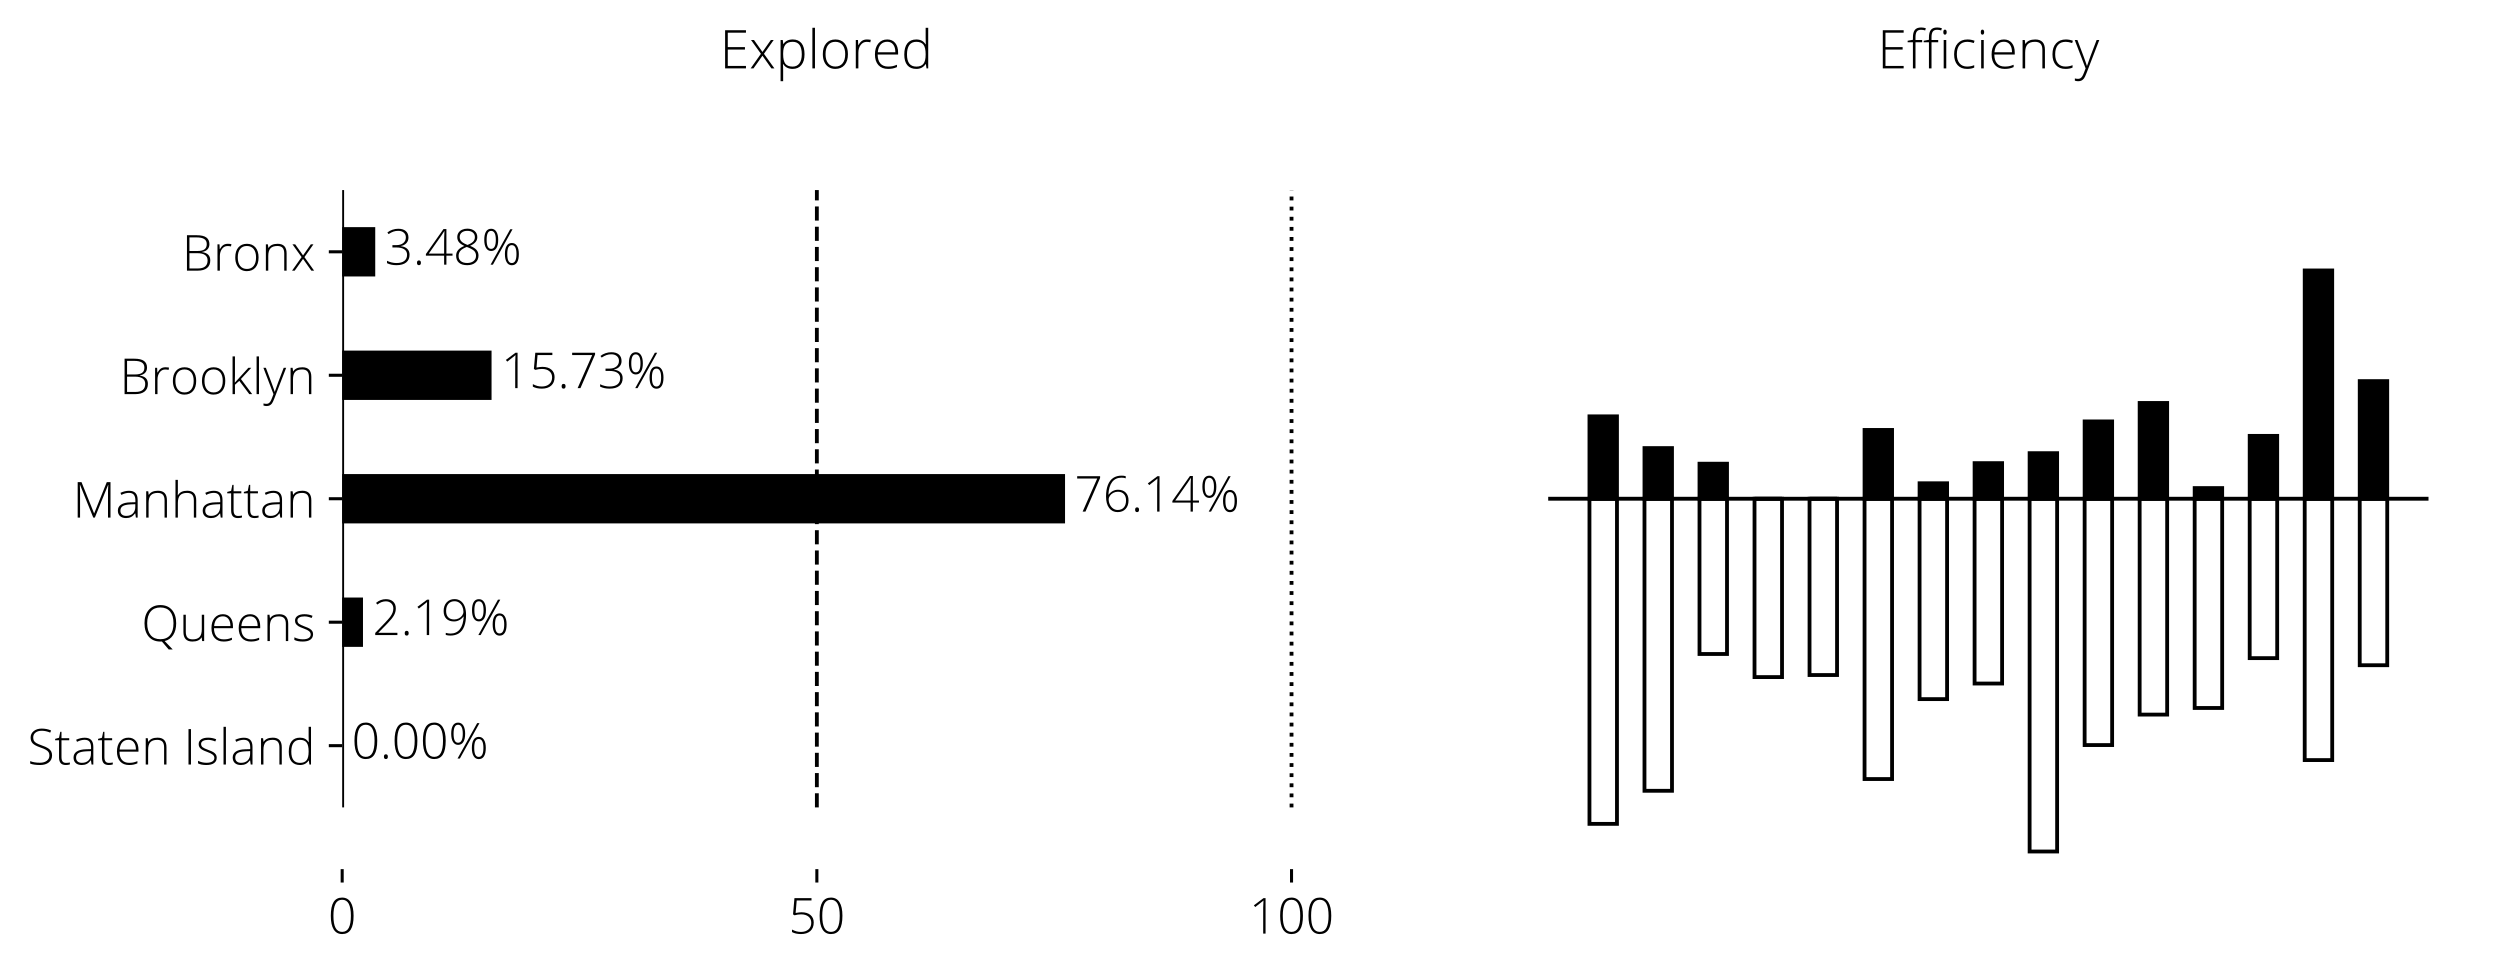
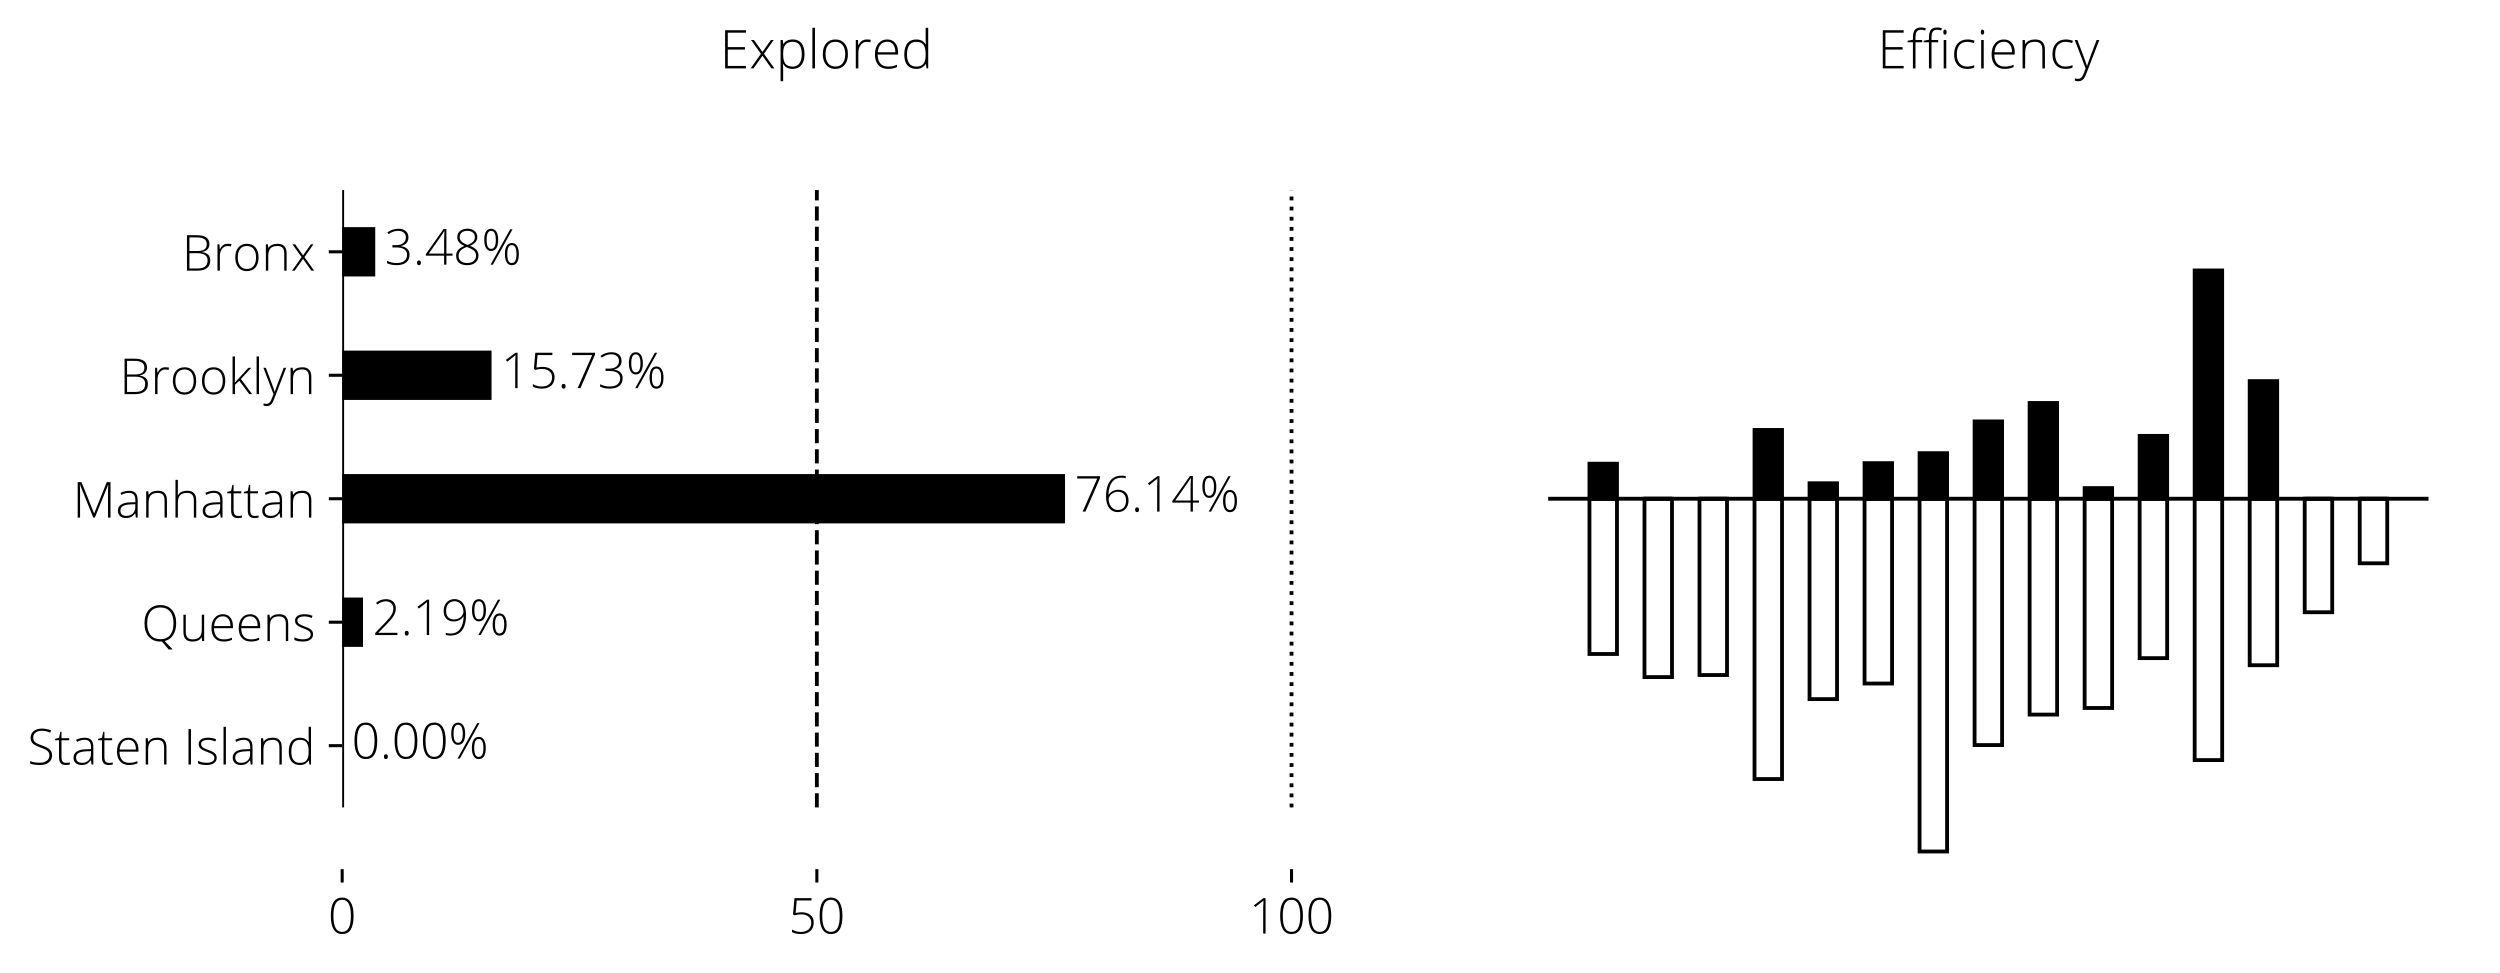
<svg xmlns="http://www.w3.org/2000/svg" xmlns:xlink="http://www.w3.org/1999/xlink" width="654.828pt" height="254.856pt" viewBox="0 0 654.828 254.856" version="1.1">
  <defs>
    <style type="text/css">*{stroke-linejoin: round; stroke-linecap: butt}</style>
  </defs>
  <g id="figure_1">
    <g id="patch_1">
      <path d="M 0 254.856  L 654.828 254.856  L 654.828 0  L 0 0  z " style="fill: #ffffff" />
    </g>
    <g id="axes_1">
      <g id="patch_2">
        <path d="M 89.628 227.654  L 343.265 227.654  L 343.265 33.614  L 89.628 33.614  L 89.628 227.654  z " style="fill: none" />
      </g>
      <g id="patch_3">
-         <path d="M 89.628 201.782  L 89.628 201.782  L 89.628 188.846  L 89.628 188.846  z " clip-path="url(#p025a6d1de1)" />
+         <path d="M 89.628 201.782  L 89.628 201.782  L 89.628 188.846  L 89.628 188.846  z " clip-path="url(#p1a93012915)" />
      </g>
      <g id="patch_4">
-         <path d="M 89.628 169.442  L 95.077 169.442  L 95.077 156.506  L 89.628 156.506  z " clip-path="url(#p025a6d1de1)" />
+         <path d="M 89.628 169.442  L 95.077 169.442  L 95.077 156.506  L 89.628 156.506  z " clip-path="url(#p1a93012915)" />
      </g>
      <g id="patch_5">
-         <path d="M 89.628 137.102  L 278.967 137.102  L 278.967 124.166  L 89.628 124.166  z " clip-path="url(#p025a6d1de1)" />
+         <path d="M 89.628 137.102  L 278.967 137.102  L 278.967 124.166  L 89.628 124.166  z " clip-path="url(#p1a93012915)" />
      </g>
      <g id="patch_6">
-         <path d="M 89.628 104.762  L 128.753 104.762  L 128.753 91.826  L 89.628 91.826  z " clip-path="url(#p025a6d1de1)" />
+         <path d="M 89.628 104.762  L 128.753 104.762  L 128.753 91.826  L 89.628 91.826  z " clip-path="url(#p1a93012915)" />
      </g>
      <g id="patch_7">
-         <path d="M 89.628 72.422  L 98.287 72.422  L 98.287 59.486  L 89.628 59.486  z " clip-path="url(#p025a6d1de1)" />
+         <path d="M 89.628 72.422  L 98.287 72.422  L 98.287 59.486  L 89.628 59.486  z " clip-path="url(#p1a93012915)" />
      </g>
      <g id="matplotlib.axis_1">
        <g id="xtick_1">
          <g id="line2d_1">
            <defs>
-               <path id="m933f5a3ff5" d="M 0 0  L 0 3.5  " style="stroke: #000000; stroke-width: 0.8" />
+               <path id="mbbebbec55f" d="M 0 0  L 0 3.5  " style="stroke: #000000; stroke-width: 0.8" />
            </defs>
            <g>
-               <use xlink:href="#m933f5a3ff5" x="89.628" y="227.654" style="stroke: #000000; stroke-width: 0.8" />
+               <use xlink:href="#mbbebbec55f" x="89.628" y="227.654" style="stroke: #000000; stroke-width: 0.8" />
            </g>
          </g>
          <g id="text_1">
            <g transform="translate(85.91836 244.5322) scale(0.13 -0.13)">
              <defs>
                <path id="OpenSans-Light-30" d="M 3297 2297  Q 3297 1094 2930 515  Q 2563 -63 1819 -63  Q 1103 -63 731 532  Q 359 1128 359 2297  Q 359 3491 720 4066  Q 1081 4641 1819 4641  Q 2541 4641 2919 4045  Q 3297 3450 3297 2297  z M 697 2297  Q 697 1234 975 726  Q 1253 219 1819 219  Q 2409 219 2679 744  Q 2950 1269 2950 2297  Q 2950 3309 2679 3834  Q 2409 4359 1819 4359  Q 1228 4359 962 3834  Q 697 3309 697 2297  z " transform="scale(0.015625)" />
              </defs>
              <use xlink:href="#OpenSans-Light-30" />
            </g>
          </g>
        </g>
        <g id="xtick_2">
          <g id="line2d_2">
            <g>
-               <use xlink:href="#m933f5a3ff5" x="213.96" y="227.654" style="stroke: #000000; stroke-width: 0.8" />
+               <use xlink:href="#mbbebbec55f" x="213.96" y="227.654" style="stroke: #000000; stroke-width: 0.8" />
            </g>
          </g>
          <g id="text_2">
            <g transform="translate(206.5398 244.5322) scale(0.13 -0.13)">
              <defs>
                <path id="OpenSans-Light-35" d="M 1678 2747  Q 2409 2747 2829 2394  Q 3250 2041 3250 1422  Q 3250 719 2812 328  Q 2375 -63 1606 -63  Q 1266 -63 959 4  Q 653 72 447 197  L 447 519  Q 784 347 1046 280  Q 1309 213 1606 213  Q 2206 213 2568 530  Q 2931 847 2931 1388  Q 2931 1897 2578 2187  Q 2225 2478 1619 2478  Q 1213 2478 769 2356  L 581 2478  L 763 4569  L 2963 4569  L 2963 4269  L 1056 4269  L 916 2656  Q 1403 2747 1678 2747  z " transform="scale(0.015625)" />
              </defs>
              <use xlink:href="#OpenSans-Light-35" />
              <use xlink:href="#OpenSans-Light-30" x="57.08" />
            </g>
          </g>
        </g>
        <g id="xtick_3">
          <g id="line2d_3">
            <g>
-               <use xlink:href="#m933f5a3ff5" x="338.292" y="227.654" style="stroke: #000000; stroke-width: 0.8" />
+               <use xlink:href="#mbbebbec55f" x="338.292" y="227.654" style="stroke: #000000; stroke-width: 0.8" />
            </g>
          </g>
          <g id="text_3">
            <g transform="translate(327.1613 244.5322) scale(0.13 -0.13)">
              <defs>
                <path id="OpenSans-Light-31" d="M 2131 0  L 1825 0  L 1825 3328  Q 1825 3781 1863 4269  Q 1816 4222 1766 4178  Q 1716 4134 800 3419  L 622 3641  L 1863 4569  L 2131 4569  L 2131 0  z " transform="scale(0.015625)" />
              </defs>
              <use xlink:href="#OpenSans-Light-31" />
              <use xlink:href="#OpenSans-Light-30" x="57.08" />
              <use xlink:href="#OpenSans-Light-30" x="114.16" />
            </g>
          </g>
        </g>
      </g>
      <g id="matplotlib.axis_2">
        <g id="ytick_1">
          <g id="line2d_4">
            <defs>
-               <path id="m6df0219e72" d="M 0 0  L -3.5 0  " style="stroke: #000000; stroke-width: 0.8" />
+               <path id="mc8500f0897" d="M 0 0  L -3.5 0  " style="stroke: #000000; stroke-width: 0.8" />
            </defs>
            <g>
-               <use xlink:href="#m6df0219e72" x="89.628" y="195.314" style="stroke: #000000; stroke-width: 0.8" />
+               <use xlink:href="#mc8500f0897" x="89.628" y="195.314" style="stroke: #000000; stroke-width: 0.8" />
            </g>
          </g>
          <g id="text_4">
            <g transform="translate(7.2 200.2532) scale(0.13 -0.13)">
              <defs>
                <path id="OpenSans-Light-53" d="M 3169 1178  Q 3169 606 2748 271  Q 2328 -63 1631 -63  Q 794 -63 347 122  L 347 441  Q 841 231 1606 231  Q 2169 231 2498 489  Q 2828 747 2828 1166  Q 2828 1425 2718 1595  Q 2609 1766 2362 1906  Q 2116 2047 1638 2209  Q 938 2450 670 2729  Q 403 3009 403 3475  Q 403 3988 804 4311  Q 1206 4634 1838 4634  Q 2481 4634 3047 4391  L 2931 4116  Q 2363 4353 1844 4353  Q 1338 4353 1038 4118  Q 738 3884 738 3481  Q 738 3228 830 3065  Q 922 2903 1131 2773  Q 1341 2644 1850 2463  Q 2384 2278 2653 2104  Q 2922 1931 3045 1711  Q 3169 1491 3169 1178  z " transform="scale(0.015625)" />
                <path id="OpenSans-Light-74" d="M 1466 213  Q 1759 213 1978 263  L 1978 13  Q 1753 -63 1459 -63  Q 1009 -63 795 178  Q 581 419 581 934  L 581 3128  L 78 3128  L 78 3309  L 581 3450  L 738 4219  L 897 4219  L 897 3397  L 1894 3397  L 1894 3128  L 897 3128  L 897 978  Q 897 588 1034 400  Q 1172 213 1466 213  z " transform="scale(0.015625)" />
                <path id="OpenSans-Light-61" d="M 2631 0  L 2553 538  L 2528 538  Q 2272 209 2001 73  Q 1731 -63 1363 -63  Q 863 -63 584 193  Q 306 450 306 903  Q 306 1400 720 1675  Q 1134 1950 1919 1966  L 2566 1984  L 2566 2209  Q 2566 2694 2369 2941  Q 2172 3188 1734 3188  Q 1263 3188 756 2925  L 641 3194  Q 1200 3456 1747 3456  Q 2306 3456 2582 3165  Q 2859 2875 2859 2259  L 2859 0  L 2631 0  z M 1381 219  Q 1925 219 2239 530  Q 2553 841 2553 1394  L 2553 1728  L 1959 1703  Q 1244 1669 939 1480  Q 634 1291 634 891  Q 634 572 829 395  Q 1025 219 1381 219  z " transform="scale(0.015625)" />
                <path id="OpenSans-Light-65" d="M 1941 -63  Q 1200 -63 786 393  Q 372 850 372 1672  Q 372 2484 772 2973  Q 1172 3463 1850 3463  Q 2450 3463 2797 3044  Q 3144 2625 3144 1906  L 3144 1656  L 697 1656  Q 703 956 1023 587  Q 1344 219 1941 219  Q 2231 219 2451 259  Q 2672 300 3009 434  L 3009 153  Q 2722 28 2478 -17  Q 2234 -63 1941 -63  z M 1850 3188  Q 1359 3188 1062 2864  Q 766 2541 716 1931  L 2816 1931  Q 2816 2522 2559 2855  Q 2303 3188 1850 3188  z " transform="scale(0.015625)" />
                <path id="OpenSans-Light-6e" d="M 2938 0  L 2938 2203  Q 2938 2716 2722 2948  Q 2506 3181 2053 3181  Q 1444 3181 1161 2873  Q 878 2566 878 1875  L 878 0  L 569 0  L 569 3397  L 831 3397  L 891 2931  L 909 2931  Q 1241 3463 2088 3463  Q 3244 3463 3244 2222  L 3244 0  L 2938 0  z " transform="scale(0.015625)" />
                <path id="OpenSans-Light-20" transform="scale(0.015625)" />
                <path id="OpenSans-Light-49" d="M 647 0  L 647 4569  L 966 4569  L 966 0  L 647 0  z " transform="scale(0.015625)" />
                <path id="OpenSans-Light-73" d="M 2675 884  Q 2675 428 2328 182  Q 1981 -63 1344 -63  Q 663 -63 263 147  L 263 481  Q 775 225 1344 225  Q 1847 225 2108 392  Q 2369 559 2369 838  Q 2369 1094 2161 1269  Q 1953 1444 1478 1613  Q 969 1797 762 1930  Q 556 2063 451 2230  Q 347 2397 347 2638  Q 347 3019 667 3241  Q 988 3463 1563 3463  Q 2113 3463 2606 3256  L 2491 2975  Q 1991 3181 1563 3181  Q 1147 3181 903 3043  Q 659 2906 659 2663  Q 659 2397 848 2237  Q 1038 2078 1588 1881  Q 2047 1716 2256 1583  Q 2466 1450 2570 1281  Q 2675 1113 2675 884  z " transform="scale(0.015625)" />
                <path id="OpenSans-Light-6c" d="M 878 0  L 569 0  L 569 4863  L 878 4863  L 878 0  z " transform="scale(0.015625)" />
                <path id="OpenSans-Light-64" d="M 1813 3463  Q 2181 3463 2450 3328  Q 2719 3194 2931 2869  L 2950 2869  Q 2931 3263 2931 3641  L 2931 4863  L 3238 4863  L 3238 0  L 3034 0  L 2956 519  L 2931 519  Q 2544 -63 1819 -63  Q 1116 -63 744 375  Q 372 813 372 1650  Q 372 2531 740 2997  Q 1109 3463 1813 3463  z M 1813 3181  Q 1256 3181 976 2790  Q 697 2400 697 1656  Q 697 213 1819 213  Q 2394 213 2662 547  Q 2931 881 2931 1650  L 2931 1703  Q 2931 2491 2667 2836  Q 2403 3181 1813 3181  z " transform="scale(0.015625)" />
              </defs>
              <use xlink:href="#OpenSans-Light-53" />
              <use xlink:href="#OpenSans-Light-74" x="54.492" />
              <use xlink:href="#OpenSans-Light-61" x="87.988" />
              <use xlink:href="#OpenSans-Light-74" x="140.967" />
              <use xlink:href="#OpenSans-Light-65" x="174.463" />
              <use xlink:href="#OpenSans-Light-6e" x="229.346" />
              <use xlink:href="#OpenSans-Light-20" x="288.33" />
              <use xlink:href="#OpenSans-Light-49" x="314.307" />
              <use xlink:href="#OpenSans-Light-73" x="339.502" />
              <use xlink:href="#OpenSans-Light-6c" x="386.084" />
              <use xlink:href="#OpenSans-Light-61" x="408.691" />
              <use xlink:href="#OpenSans-Light-6e" x="461.67" />
              <use xlink:href="#OpenSans-Light-64" x="520.654" />
            </g>
          </g>
        </g>
        <g id="ytick_2">
          <g id="line2d_5">
            <g>
-               <use xlink:href="#m6df0219e72" x="89.628" y="162.974" style="stroke: #000000; stroke-width: 0.8" />
+               <use xlink:href="#mc8500f0897" x="89.628" y="162.974" style="stroke: #000000; stroke-width: 0.8" />
            </g>
          </g>
          <g id="text_5">
            <g transform="translate(37.03094 167.9132) scale(0.13 -0.13)">
              <defs>
                <path id="OpenSans-Light-51" d="M 4488 2291  Q 4488 1372 4094 770  Q 3700 169 3003 0  L 4044 -1088  L 3525 -1088  L 2644 -56  L 2541 -63  L 2444 -63  Q 1491 -63 947 570  Q 403 1203 403 2297  Q 403 3388 951 4014  Q 1500 4641 2450 4641  Q 3406 4641 3947 4011  Q 4488 3381 4488 2291  z M 750 2291  Q 750 1309 1187 773  Q 1625 238 2444 238  Q 3269 238 3705 769  Q 4141 1300 4141 2291  Q 4141 3278 3705 3804  Q 3269 4331 2450 4331  Q 1634 4331 1192 3800  Q 750 3269 750 2291  z " transform="scale(0.015625)" />
                <path id="OpenSans-Light-75" d="M 838 3397  L 838 1197  Q 838 684 1053 451  Q 1269 219 1722 219  Q 2328 219 2614 525  Q 2900 831 2900 1522  L 2900 3397  L 3206 3397  L 3206 0  L 2944 0  L 2888 469  L 2869 469  Q 2538 -63 1691 -63  Q 531 -63 531 1178  L 531 3397  L 838 3397  z " transform="scale(0.015625)" />
              </defs>
              <use xlink:href="#OpenSans-Light-51" />
              <use xlink:href="#OpenSans-Light-75" x="76.416" />
              <use xlink:href="#OpenSans-Light-65" x="135.4" />
              <use xlink:href="#OpenSans-Light-65" x="190.283" />
              <use xlink:href="#OpenSans-Light-6e" x="245.166" />
              <use xlink:href="#OpenSans-Light-73" x="304.15" />
            </g>
          </g>
        </g>
        <g id="ytick_3">
          <g id="line2d_6">
            <g>
-               <use xlink:href="#m6df0219e72" x="89.628" y="130.634" style="stroke: #000000; stroke-width: 0.8" />
+               <use xlink:href="#mc8500f0897" x="89.628" y="130.634" style="stroke: #000000; stroke-width: 0.8" />
            </g>
          </g>
          <g id="text_6">
            <g transform="translate(19.03406 135.5732) scale(0.13 -0.13)">
              <defs>
                <path id="OpenSans-Light-4d" d="M 2656 0  L 953 4219  L 928 4219  Q 953 3831 953 3425  L 953 0  L 647 0  L 647 4569  L 1141 4569  L 2759 550  L 2778 550  L 4397 4569  L 4878 4569  L 4878 0  L 4556 0  L 4556 3463  Q 4556 3825 4594 4213  L 4569 4213  L 2859 0  L 2656 0  z " transform="scale(0.015625)" />
                <path id="OpenSans-Light-68" d="M 2938 0  L 2938 2203  Q 2938 2716 2722 2948  Q 2506 3181 2053 3181  Q 1444 3181 1161 2873  Q 878 2566 878 1875  L 878 0  L 569 0  L 569 4863  L 878 4863  L 878 3316  L 863 2881  L 884 2881  Q 1075 3188 1365 3325  Q 1656 3463 2088 3463  Q 3244 3463 3244 2222  L 3244 0  L 2938 0  z " transform="scale(0.015625)" />
              </defs>
              <use xlink:href="#OpenSans-Light-4d" />
              <use xlink:href="#OpenSans-Light-61" x="86.279" />
              <use xlink:href="#OpenSans-Light-6e" x="139.258" />
              <use xlink:href="#OpenSans-Light-68" x="198.242" />
              <use xlink:href="#OpenSans-Light-61" x="257.227" />
              <use xlink:href="#OpenSans-Light-74" x="310.205" />
              <use xlink:href="#OpenSans-Light-74" x="343.701" />
              <use xlink:href="#OpenSans-Light-61" x="377.197" />
              <use xlink:href="#OpenSans-Light-6e" x="430.176" />
            </g>
          </g>
        </g>
        <g id="ytick_4">
          <g id="line2d_7">
            <g>
-               <use xlink:href="#m6df0219e72" x="89.628" y="98.294" style="stroke: #000000; stroke-width: 0.8" />
+               <use xlink:href="#mc8500f0897" x="89.628" y="98.294" style="stroke: #000000; stroke-width: 0.8" />
            </g>
          </g>
          <g id="text_7">
            <g transform="translate(31.31703 103.2332) scale(0.13 -0.13)">
              <defs>
                <path id="OpenSans-Light-42" d="M 647 4569  L 1900 4569  Q 2747 4569 3144 4281  Q 3541 3994 3541 3413  Q 3541 3016 3298 2752  Q 3056 2488 2591 2413  L 2591 2394  Q 3138 2313 3395 2048  Q 3653 1784 3653 1313  Q 3653 681 3234 340  Q 2816 0 2047 0  L 647 0  L 647 4569  z M 966 2534  L 1972 2534  Q 2616 2534 2908 2748  Q 3200 2963 3200 3419  Q 3200 3875 2870 4081  Q 2541 4288 1888 4288  L 966 4288  L 966 2534  z M 966 2253  L 966 281  L 2041 281  Q 3309 281 3309 1313  Q 3309 2253 1972 2253  L 966 2253  z " transform="scale(0.015625)" />
                <path id="OpenSans-Light-72" d="M 1906 3463  Q 2122 3463 2369 3419  L 2309 3122  Q 2097 3175 1869 3175  Q 1434 3175 1156 2806  Q 878 2438 878 1875  L 878 0  L 569 0  L 569 3397  L 831 3397  L 863 2784  L 884 2784  Q 1094 3159 1331 3311  Q 1569 3463 1906 3463  z " transform="scale(0.015625)" />
                <path id="OpenSans-Light-6f" d="M 3378 1703  Q 3378 872 2975 404  Q 2572 -63 1863 -63  Q 1416 -63 1075 153  Q 734 369 553 772  Q 372 1175 372 1703  Q 372 2534 775 2998  Q 1178 3463 1881 3463  Q 2581 3463 2979 2992  Q 3378 2522 3378 1703  z M 697 1703  Q 697 1003 1005 611  Q 1313 219 1875 219  Q 2438 219 2745 611  Q 3053 1003 3053 1703  Q 3053 2406 2742 2793  Q 2431 3181 1869 3181  Q 1306 3181 1001 2795  Q 697 2409 697 1703  z " transform="scale(0.015625)" />
                <path id="OpenSans-Light-6b" d="M 872 1491  L 2606 3397  L 2981 3397  L 1644 1947  L 3097 0  L 2725 0  L 1434 1716  L 878 1209  L 878 0  L 569 0  L 569 4863  L 878 4863  L 878 2425  L 856 1491  L 872 1491  z " transform="scale(0.015625)" />
                <path id="OpenSans-Light-79" d="M 0 3397  L 319 3397  L 1038 1491  Q 1366 613 1453 306  L 1472 306  Q 1603 709 1900 1509  L 2619 3397  L 2938 3397  L 1416 -550  Q 1231 -1031 1106 -1200  Q 981 -1369 814 -1453  Q 647 -1538 409 -1538  Q 231 -1538 13 -1472  L 13 -1203  Q 194 -1253 403 -1253  Q 563 -1253 684 -1178  Q 806 -1103 904 -945  Q 1003 -788 1133 -445  Q 1263 -103 1300 0  L 0 3397  z " transform="scale(0.015625)" />
              </defs>
              <use xlink:href="#OpenSans-Light-42" />
              <use xlink:href="#OpenSans-Light-72" x="62.695" />
              <use xlink:href="#OpenSans-Light-6f" x="101.611" />
              <use xlink:href="#OpenSans-Light-6f" x="160.205" />
              <use xlink:href="#OpenSans-Light-6b" x="218.799" />
              <use xlink:href="#OpenSans-Light-6c" x="267.188" />
              <use xlink:href="#OpenSans-Light-79" x="289.795" />
              <use xlink:href="#OpenSans-Light-6e" x="335.693" />
            </g>
          </g>
        </g>
        <g id="ytick_5">
          <g id="line2d_8">
            <g>
-               <use xlink:href="#m6df0219e72" x="89.628" y="65.954" style="stroke: #000000; stroke-width: 0.8" />
+               <use xlink:href="#mc8500f0897" x="89.628" y="65.954" style="stroke: #000000; stroke-width: 0.8" />
            </g>
          </g>
          <g id="text_8">
            <g transform="translate(47.65641 70.89317) scale(0.13 -0.13)">
              <defs>
                <path id="OpenSans-Light-78" d="M 1403 1747  L 219 3397  L 575 3397  L 1588 1966  L 2591 3397  L 2931 3397  L 1766 1747  L 3016 0  L 2656 0  L 1588 1516  L 513 0  L 172 0  L 1403 1747  z " transform="scale(0.015625)" />
              </defs>
              <use xlink:href="#OpenSans-Light-42" />
              <use xlink:href="#OpenSans-Light-72" x="62.695" />
              <use xlink:href="#OpenSans-Light-6f" x="101.611" />
              <use xlink:href="#OpenSans-Light-6e" x="160.205" />
              <use xlink:href="#OpenSans-Light-78" x="219.189" />
            </g>
          </g>
        </g>
      </g>
      <g id="LineCollection_1">
-         <path d="M 89.628 211.484  L 89.628 49.784  " clip-path="url(#p025a6d1de1)" style="fill: none; stroke: #000000" />
+         <path d="M 89.628 211.484  L 89.628 49.784  " clip-path="url(#p1a93012915)" style="fill: none; stroke: #000000" />
      </g>
      <g id="LineCollection_2">
-         <path d="M 213.96 211.484  L 213.96 49.784  " clip-path="url(#p025a6d1de1)" style="fill: none; stroke-dasharray: 3.7,1.6; stroke-dashoffset: 0; stroke: #000000" />
+         <path d="M 213.96 211.484  L 213.96 49.784  " clip-path="url(#p1a93012915)" style="fill: none; stroke-dasharray: 3.7,1.6; stroke-dashoffset: 0; stroke: #000000" />
      </g>
      <g id="LineCollection_3">
-         <path d="M 338.292 211.484  L 338.292 49.784  " clip-path="url(#p025a6d1de1)" style="fill: none; stroke-dasharray: 1,1.65; stroke-dashoffset: 0; stroke: #000000" />
+         <path d="M 338.292 211.484  L 338.292 49.784  " clip-path="url(#p1a93012915)" style="fill: none; stroke-dasharray: 1,1.65; stroke-dashoffset: 0; stroke: #000000" />
      </g>
      <g id="text_9">
        <g transform="translate(92.11507 198.6911) scale(0.13 -0.13)">
          <defs>
            <path id="OpenSans-Light-2e" d="M 506 244  Q 506 550 756 550  Q 1013 550 1013 244  Q 1013 -63 756 -63  Q 506 -63 506 244  z " transform="scale(0.015625)" />
            <path id="OpenSans-Light-25" d="M 659 3206  Q 659 2625 800 2333  Q 941 2041 1241 2041  Q 1844 2041 1844 3206  Q 1844 3781 1689 4070  Q 1534 4359 1241 4359  Q 941 4359 800 4070  Q 659 3781 659 3206  z M 2150 3206  Q 2150 2500 1915 2133  Q 1681 1766 1241 1766  Q 825 1766 589 2142  Q 353 2519 353 3206  Q 353 3903 578 4268  Q 803 4634 1241 4634  Q 1675 4634 1912 4257  Q 2150 3881 2150 3206  z M 3322 1369  Q 3322 791 3462 502  Q 3603 213 3903 213  Q 4506 213 4506 1369  Q 4506 2522 3903 2522  Q 3603 2522 3462 2236  Q 3322 1950 3322 1369  z M 4813 1369  Q 4813 663 4581 295  Q 4350 -72 3909 -72  Q 3484 -72 3250 308  Q 3016 688 3016 1369  Q 3016 2072 3245 2434  Q 3475 2797 3909 2797  Q 4338 2797 4575 2422  Q 4813 2047 4813 1369  z M 4000 4569  L 1466 0  L 1166 0  L 3700 4569  L 4000 4569  z " transform="scale(0.015625)" />
          </defs>
          <use xlink:href="#OpenSans-Light-30" />
          <use xlink:href="#OpenSans-Light-2e" x="57.08" />
          <use xlink:href="#OpenSans-Light-30" x="80.859" />
          <use xlink:href="#OpenSans-Light-30" x="137.939" />
          <use xlink:href="#OpenSans-Light-25" x="195.02" />
        </g>
      </g>
      <g id="text_10">
        <g transform="translate(97.5641 166.3511) scale(0.13 -0.13)">
          <defs>
            <path id="OpenSans-Light-32" d="M 3213 0  L 353 0  L 353 275  L 1569 1544  Q 2081 2075 2287 2356  Q 2494 2638 2591 2894  Q 2688 3150 2688 3431  Q 2688 3841 2419 4097  Q 2150 4353 1722 4353  Q 1150 4353 628 3938  L 459 4153  Q 1031 4634 1728 4634  Q 2325 4634 2667 4315  Q 3009 3997 3009 3438  Q 3009 2984 2779 2561  Q 2550 2138 1941 1516  L 769 313  L 769 300  L 3213 300  L 3213 0  z " transform="scale(0.015625)" />
            <path id="OpenSans-Light-39" d="M 3238 2631  Q 3238 1731 3002 1125  Q 2766 519 2314 228  Q 1863 -63 1222 -63  Q 897 -63 622 19  L 622 288  Q 756 244 945 220  Q 1134 197 1234 197  Q 2006 197 2443 755  Q 2881 1313 2931 2381  L 2894 2381  Q 2666 2081 2350 1920  Q 2034 1759 1691 1759  Q 1056 1759 701 2109  Q 347 2459 347 3103  Q 347 3791 736 4216  Q 1125 4641 1747 4641  Q 2197 4641 2534 4405  Q 2872 4169 3055 3712  Q 3238 3256 3238 2631  z M 1747 4366  Q 1253 4366 959 4033  Q 666 3700 666 3122  Q 666 2578 937 2297  Q 1209 2016 1716 2016  Q 2031 2016 2304 2156  Q 2578 2297 2739 2530  Q 2900 2763 2900 3003  Q 2900 3369 2754 3687  Q 2609 4006 2348 4186  Q 2088 4366 1747 4366  z " transform="scale(0.015625)" />
          </defs>
          <use xlink:href="#OpenSans-Light-32" />
          <use xlink:href="#OpenSans-Light-2e" x="57.08" />
          <use xlink:href="#OpenSans-Light-31" x="80.859" />
          <use xlink:href="#OpenSans-Light-39" x="137.939" />
          <use xlink:href="#OpenSans-Light-25" x="195.02" />
        </g>
      </g>
      <g id="text_11">
        <g transform="translate(281.4537 134.0111) scale(0.13 -0.13)">
          <defs>
            <path id="OpenSans-Light-37" d="M 1044 0  L 2925 4269  L 341 4269  L 341 4569  L 3297 4569  L 3297 4341  L 1409 0  L 1044 0  z " transform="scale(0.015625)" />
            <path id="OpenSans-Light-36" d="M 409 1947  Q 409 2838 651 3445  Q 894 4053 1339 4347  Q 1784 4641 2413 4641  Q 2706 4641 2950 4569  L 2950 4294  Q 2722 4378 2400 4378  Q 1628 4378 1198 3822  Q 769 3266 716 2203  L 756 2203  Q 994 2509 1300 2665  Q 1606 2822 1947 2822  Q 2588 2822 2948 2456  Q 3309 2091 3309 1447  Q 3309 747 2929 342  Q 2550 -63 1906 -63  Q 1213 -63 811 467  Q 409 997 409 1947  z M 1906 213  Q 2419 213 2703 534  Q 2988 856 2988 1453  Q 2988 1978 2706 2272  Q 2425 2566 1941 2566  Q 1622 2566 1348 2425  Q 1075 2284 912 2051  Q 750 1819 750 1575  Q 750 1228 904 908  Q 1059 588 1323 400  Q 1588 213 1906 213  z " transform="scale(0.015625)" />
            <path id="OpenSans-Light-34" d="M 3566 1166  L 2778 1166  L 2778 0  L 2484 0  L 2484 1166  L 134 1166  L 134 1375  L 2400 4594  L 2778 4594  L 2778 1434  L 3566 1434  L 3566 1166  z M 2484 1434  L 2484 2741  Q 2484 3684 2528 4325  L 2503 4325  Q 2441 4209 2119 3738  L 506 1434  L 2484 1434  z " transform="scale(0.015625)" />
          </defs>
          <use xlink:href="#OpenSans-Light-37" />
          <use xlink:href="#OpenSans-Light-36" x="57.08" />
          <use xlink:href="#OpenSans-Light-2e" x="114.16" />
          <use xlink:href="#OpenSans-Light-31" x="137.939" />
          <use xlink:href="#OpenSans-Light-34" x="195.02" />
          <use xlink:href="#OpenSans-Light-25" x="252.1" />
        </g>
      </g>
      <g id="text_12">
        <g transform="translate(131.2399 101.6711) scale(0.13 -0.13)">
          <defs>
            <path id="OpenSans-Light-33" d="M 3059 3494  Q 3059 3069 2792 2778  Q 2525 2488 2075 2406  L 2075 2388  Q 2625 2319 2912 2037  Q 3200 1756 3200 1281  Q 3200 641 2764 289  Q 2328 -63 1509 -63  Q 813 -63 294 197  L 294 506  Q 556 369 882 291  Q 1209 213 1497 213  Q 2188 213 2534 492  Q 2881 772 2881 1281  Q 2881 1734 2526 1978  Q 2172 2222 1484 2222  L 991 2222  L 991 2522  L 1491 2522  Q 2059 2522 2392 2792  Q 2725 3063 2725 3525  Q 2725 3906 2454 4136  Q 2184 4366 1747 4366  Q 1406 4366 1125 4270  Q 844 4175 494 3944  L 341 4153  Q 606 4375 981 4504  Q 1356 4634 1741 4634  Q 2372 4634 2715 4336  Q 3059 4038 3059 3494  z " transform="scale(0.015625)" />
          </defs>
          <use xlink:href="#OpenSans-Light-31" />
          <use xlink:href="#OpenSans-Light-35" x="57.08" />
          <use xlink:href="#OpenSans-Light-2e" x="114.16" />
          <use xlink:href="#OpenSans-Light-37" x="137.939" />
          <use xlink:href="#OpenSans-Light-33" x="195.02" />
          <use xlink:href="#OpenSans-Light-25" x="252.1" />
        </g>
      </g>
      <g id="text_13">
        <g transform="translate(100.7736 69.33114) scale(0.13 -0.13)">
          <defs>
            <path id="OpenSans-Light-38" d="M 1819 4647  Q 2400 4647 2754 4350  Q 3109 4053 3109 3547  Q 3109 3197 2889 2928  Q 2669 2659 2175 2431  Q 2775 2184 3019 1890  Q 3263 1597 3263 1178  Q 3263 613 2867 275  Q 2472 -63 1806 -63  Q 1116 -63 747 253  Q 378 569 378 1172  Q 378 1581 637 1890  Q 897 2200 1441 2419  Q 938 2656 731 2920  Q 525 3184 525 3553  Q 525 3881 690 4129  Q 856 4378 1154 4512  Q 1453 4647 1819 4647  z M 697 1125  Q 697 694 989 456  Q 1281 219 1806 219  Q 2319 219 2631 470  Q 2944 722 2944 1153  Q 2944 1541 2698 1783  Q 2453 2025 1753 2291  Q 1178 2069 937 1800  Q 697 1531 697 1125  z M 1813 4366  Q 1372 4366 1105 4148  Q 838 3931 838 3553  Q 838 3334 936 3167  Q 1034 3000 1220 2864  Q 1406 2728 1844 2547  Q 2353 2744 2575 2981  Q 2797 3219 2797 3553  Q 2797 3928 2533 4147  Q 2269 4366 1813 4366  z " transform="scale(0.015625)" />
          </defs>
          <use xlink:href="#OpenSans-Light-33" />
          <use xlink:href="#OpenSans-Light-2e" x="57.08" />
          <use xlink:href="#OpenSans-Light-34" x="80.859" />
          <use xlink:href="#OpenSans-Light-38" x="137.939" />
          <use xlink:href="#OpenSans-Light-25" x="195.02" />
        </g>
      </g>
      <g id="text_14">
        <g transform="translate(188.5144 17.91219) scale(0.14 -0.14)">
          <defs>
            <path id="OpenSans-Light-45" d="M 3144 0  L 647 0  L 647 4569  L 3144 4569  L 3144 4275  L 966 4275  L 966 2547  L 3022 2547  L 3022 2253  L 966 2253  L 966 294  L 3144 294  L 3144 0  z " transform="scale(0.015625)" />
            <path id="OpenSans-Light-70" d="M 2022 -63  Q 1238 -63 878 525  L 856 525  L 866 263  Q 878 31 878 -244  L 878 -1538  L 569 -1538  L 569 3397  L 831 3397  L 891 2913  L 909 2913  Q 1259 3463 2028 3463  Q 2716 3463 3077 3011  Q 3438 2559 3438 1697  Q 3438 859 3058 398  Q 2678 -63 2022 -63  z M 2016 213  Q 2538 213 2823 600  Q 3109 988 3109 1684  Q 3109 3181 2028 3181  Q 1434 3181 1156 2854  Q 878 2528 878 1791  L 878 1691  Q 878 894 1145 553  Q 1413 213 2016 213  z " transform="scale(0.015625)" />
          </defs>
          <use xlink:href="#OpenSans-Light-45" />
          <use xlink:href="#OpenSans-Light-78" x="55.176" />
          <use xlink:href="#OpenSans-Light-70" x="104.98" />
          <use xlink:href="#OpenSans-Light-6c" x="164.502" />
          <use xlink:href="#OpenSans-Light-6f" x="187.109" />
          <use xlink:href="#OpenSans-Light-72" x="245.703" />
          <use xlink:href="#OpenSans-Light-65" x="284.619" />
          <use xlink:href="#OpenSans-Light-64" x="339.502" />
        </g>
      </g>
    </g>
    <g id="axes_2">
      <g id="patch_8">
-         <path d="M 416.329 130.634  L 423.535 130.634  L 423.535 109.053  L 416.329 109.053  z " clip-path="url(#p2997480b69)" style="stroke: #000000; stroke-linejoin: miter" />
+         <path d="M 416.329 130.634  L 423.535 130.634  L 423.535 121.456  L 416.329 121.456  z " clip-path="url(#p360598579e)" style="stroke: #000000; stroke-linejoin: miter" />
      </g>
      <g id="patch_9">
-         <path d="M 430.741 130.634  L 437.946 130.634  L 437.946 117.367  L 430.741 117.367  z " clip-path="url(#p2997480b69)" style="stroke: #000000; stroke-linejoin: miter" />
+         <path d="M 430.741 130.634  L 437.946 130.634  L 437.946 130.634  L 430.741 130.634  z " clip-path="url(#p360598579e)" style="stroke: #000000; stroke-linejoin: miter" />
      </g>
      <g id="patch_10">
-         <path d="M 445.152 130.634  L 452.357 130.634  L 452.357 121.456  L 445.152 121.456  z " clip-path="url(#p2997480b69)" style="stroke: #000000; stroke-linejoin: miter" />
+         <path d="M 445.152 130.634  L 452.357 130.634  L 452.357 130.634  L 445.152 130.634  z " clip-path="url(#p360598579e)" style="stroke: #000000; stroke-linejoin: miter" />
      </g>
      <g id="patch_11">
-         <path d="M 459.563 130.634  L 466.768 130.634  L 466.768 130.634  L 459.563 130.634  z " clip-path="url(#p2997480b69)" style="stroke: #000000; stroke-linejoin: miter" />
+         <path d="M 459.563 130.634  L 466.768 130.634  L 466.768 112.615  L 459.563 112.615  z " clip-path="url(#p360598579e)" style="stroke: #000000; stroke-linejoin: miter" />
      </g>
      <g id="patch_12">
-         <path d="M 473.974 130.634  L 481.18 130.634  L 481.18 130.634  L 473.974 130.634  z " clip-path="url(#p2997480b69)" style="stroke: #000000; stroke-linejoin: miter" />
+         <path d="M 473.974 130.634  L 481.18 130.634  L 481.18 126.582  L 473.974 126.582  z " clip-path="url(#p360598579e)" style="stroke: #000000; stroke-linejoin: miter" />
      </g>
      <g id="patch_13">
-         <path d="M 488.385 130.634  L 495.591 130.634  L 495.591 112.615  L 488.385 112.615  z " clip-path="url(#p2997480b69)" style="stroke: #000000; stroke-linejoin: miter" />
+         <path d="M 488.385 130.634  L 495.591 130.634  L 495.591 121.309  L 488.385 121.309  z " clip-path="url(#p360598579e)" style="stroke: #000000; stroke-linejoin: miter" />
      </g>
      <g id="patch_14">
-         <path d="M 502.796 130.634  L 510.002 130.634  L 510.002 126.582  L 502.796 126.582  z " clip-path="url(#p2997480b69)" style="stroke: #000000; stroke-linejoin: miter" />
+         <path d="M 502.796 130.634  L 510.002 130.634  L 510.002 118.698  L 502.796 118.698  z " clip-path="url(#p360598579e)" style="stroke: #000000; stroke-linejoin: miter" />
      </g>
      <g id="patch_15">
-         <path d="M 517.207 130.634  L 524.413 130.634  L 524.413 121.309  L 517.207 121.309  z " clip-path="url(#p2997480b69)" style="stroke: #000000; stroke-linejoin: miter" />
+         <path d="M 517.207 130.634  L 524.413 130.634  L 524.413 110.382  L 517.207 110.382  z " clip-path="url(#p360598579e)" style="stroke: #000000; stroke-linejoin: miter" />
      </g>
      <g id="patch_16">
-         <path d="M 531.619 130.634  L 538.824 130.634  L 538.824 118.698  L 531.619 118.698  z " clip-path="url(#p2997480b69)" style="stroke: #000000; stroke-linejoin: miter" />
+         <path d="M 531.619 130.634  L 538.824 130.634  L 538.824 105.549  L 531.619 105.549  z " clip-path="url(#p360598579e)" style="stroke: #000000; stroke-linejoin: miter" />
      </g>
      <g id="patch_17">
-         <path d="M 546.03 130.634  L 553.235 130.634  L 553.235 110.382  L 546.03 110.382  z " clip-path="url(#p2997480b69)" style="stroke: #000000; stroke-linejoin: miter" />
+         <path d="M 546.03 130.634  L 553.235 130.634  L 553.235 127.842  L 546.03 127.842  z " clip-path="url(#p360598579e)" style="stroke: #000000; stroke-linejoin: miter" />
      </g>
      <g id="patch_18">
-         <path d="M 560.441 130.634  L 567.647 130.634  L 567.647 105.549  L 560.441 105.549  z " clip-path="url(#p2997480b69)" style="stroke: #000000; stroke-linejoin: miter" />
+         <path d="M 560.441 130.634  L 567.647 130.634  L 567.647 114.169  L 560.441 114.169  z " clip-path="url(#p360598579e)" style="stroke: #000000; stroke-linejoin: miter" />
      </g>
      <g id="patch_19">
-         <path d="M 574.852 130.634  L 582.058 130.634  L 582.058 127.842  L 574.852 127.842  z " clip-path="url(#p2997480b69)" style="stroke: #000000; stroke-linejoin: miter" />
+         <path d="M 574.852 130.634  L 582.058 130.634  L 582.058 70.84  L 574.852 70.84  z " clip-path="url(#p360598579e)" style="stroke: #000000; stroke-linejoin: miter" />
      </g>
      <g id="patch_20">
-         <path d="M 589.263 130.634  L 596.469 130.634  L 596.469 114.169  L 589.263 114.169  z " clip-path="url(#p2997480b69)" style="stroke: #000000; stroke-linejoin: miter" />
+         <path d="M 589.263 130.634  L 596.469 130.634  L 596.469 99.823  L 589.263 99.823  z " clip-path="url(#p360598579e)" style="stroke: #000000; stroke-linejoin: miter" />
      </g>
      <g id="patch_21">
-         <path d="M 603.674 130.634  L 610.88 130.634  L 610.88 70.84  L 603.674 70.84  z " clip-path="url(#p2997480b69)" style="stroke: #000000; stroke-linejoin: miter" />
+         <path d="M 603.674 130.634  L 610.88 130.634  L 610.88 130.634  L 603.674 130.634  z " clip-path="url(#p360598579e)" style="stroke: #000000; stroke-linejoin: miter" />
      </g>
      <g id="patch_22">
-         <path d="M 618.086 130.634  L 625.291 130.634  L 625.291 99.823  L 618.086 99.823  z " clip-path="url(#p2997480b69)" style="stroke: #000000; stroke-linejoin: miter" />
+         <path d="M 618.086 130.634  L 625.291 130.634  L 625.291 130.634  L 618.086 130.634  z " clip-path="url(#p360598579e)" style="stroke: #000000; stroke-linejoin: miter" />
      </g>
      <g id="patch_23">
-         <path d="M 416.329 130.634  L 423.535 130.634  L 423.535 215.797  L 416.329 215.797  L 416.329 130.634  z " clip-path="url(#p2997480b69)" style="fill: none; stroke: #000000; stroke-linejoin: miter" />
+         <path d="M 416.329 130.634  L 423.535 130.634  L 423.535 171.301  L 416.329 171.301  L 416.329 130.634  z " clip-path="url(#p360598579e)" style="fill: none; stroke: #000000; stroke-linejoin: miter" />
      </g>
      <g id="patch_24">
-         <path d="M 430.741 130.634  L 437.946 130.634  L 437.946 207.132  L 430.741 207.132  L 430.741 130.634  z " clip-path="url(#p2997480b69)" style="fill: none; stroke: #000000; stroke-linejoin: miter" />
+         <path d="M 430.741 130.634  L 437.946 130.634  L 437.946 177.349  L 430.741 177.349  L 430.741 130.634  z " clip-path="url(#p360598579e)" style="fill: none; stroke: #000000; stroke-linejoin: miter" />
      </g>
      <g id="patch_25">
-         <path d="M 445.152 130.634  L 452.357 130.634  L 452.357 171.301  L 445.152 171.301  L 445.152 130.634  z " clip-path="url(#p2997480b69)" style="fill: none; stroke: #000000; stroke-linejoin: miter" />
+         <path d="M 445.152 130.634  L 452.357 130.634  L 452.357 176.812  L 445.152 176.812  L 445.152 130.634  z " clip-path="url(#p360598579e)" style="fill: none; stroke: #000000; stroke-linejoin: miter" />
      </g>
      <g id="patch_26">
-         <path d="M 459.563 130.634  L 466.768 130.634  L 466.768 177.349  L 459.563 177.349  L 459.563 130.634  z " clip-path="url(#p2997480b69)" style="fill: none; stroke: #000000; stroke-linejoin: miter" />
+         <path d="M 459.563 130.634  L 466.768 130.634  L 466.768 204.056  L 459.563 204.056  L 459.563 130.634  z " clip-path="url(#p360598579e)" style="fill: none; stroke: #000000; stroke-linejoin: miter" />
      </g>
      <g id="patch_27">
-         <path d="M 473.974 130.634  L 481.18 130.634  L 481.18 176.812  L 473.974 176.812  L 473.974 130.634  z " clip-path="url(#p2997480b69)" style="fill: none; stroke: #000000; stroke-linejoin: miter" />
+         <path d="M 473.974 130.634  L 481.18 130.634  L 481.18 183.122  L 473.974 183.122  L 473.974 130.634  z " clip-path="url(#p360598579e)" style="fill: none; stroke: #000000; stroke-linejoin: miter" />
      </g>
      <g id="patch_28">
-         <path d="M 488.385 130.634  L 495.591 130.634  L 495.591 204.056  L 488.385 204.056  L 488.385 130.634  z " clip-path="url(#p2997480b69)" style="fill: none; stroke: #000000; stroke-linejoin: miter" />
+         <path d="M 488.385 130.634  L 495.591 130.634  L 495.591 179.039  L 488.385 179.039  L 488.385 130.634  z " clip-path="url(#p360598579e)" style="fill: none; stroke: #000000; stroke-linejoin: miter" />
      </g>
      <g id="patch_29">
-         <path d="M 502.796 130.634  L 510.002 130.634  L 510.002 183.122  L 502.796 183.122  L 502.796 130.634  z " clip-path="url(#p2997480b69)" style="fill: none; stroke: #000000; stroke-linejoin: miter" />
+         <path d="M 502.796 130.634  L 510.002 130.634  L 510.002 223.035  L 502.796 223.035  L 502.796 130.634  z " clip-path="url(#p360598579e)" style="fill: none; stroke: #000000; stroke-linejoin: miter" />
      </g>
      <g id="patch_30">
-         <path d="M 517.207 130.634  L 524.413 130.634  L 524.413 179.039  L 517.207 179.039  L 517.207 130.634  z " clip-path="url(#p2997480b69)" style="fill: none; stroke: #000000; stroke-linejoin: miter" />
+         <path d="M 517.207 130.634  L 524.413 130.634  L 524.413 195.155  L 517.207 195.155  L 517.207 130.634  z " clip-path="url(#p360598579e)" style="fill: none; stroke: #000000; stroke-linejoin: miter" />
      </g>
      <g id="patch_31">
-         <path d="M 531.619 130.634  L 538.824 130.634  L 538.824 223.035  L 531.619 223.035  L 531.619 130.634  z " clip-path="url(#p2997480b69)" style="fill: none; stroke: #000000; stroke-linejoin: miter" />
+         <path d="M 531.619 130.634  L 538.824 130.634  L 538.824 187.174  L 531.619 187.174  L 531.619 130.634  z " clip-path="url(#p360598579e)" style="fill: none; stroke: #000000; stroke-linejoin: miter" />
      </g>
      <g id="patch_32">
-         <path d="M 546.03 130.634  L 553.235 130.634  L 553.235 195.155  L 546.03 195.155  L 546.03 130.634  z " clip-path="url(#p2997480b69)" style="fill: none; stroke: #000000; stroke-linejoin: miter" />
+         <path d="M 546.03 130.634  L 553.235 130.634  L 553.235 185.442  L 546.03 185.442  L 546.03 130.634  z " clip-path="url(#p360598579e)" style="fill: none; stroke: #000000; stroke-linejoin: miter" />
      </g>
      <g id="patch_33">
-         <path d="M 560.441 130.634  L 567.647 130.634  L 567.647 187.174  L 560.441 187.174  L 560.441 130.634  z " clip-path="url(#p2997480b69)" style="fill: none; stroke: #000000; stroke-linejoin: miter" />
+         <path d="M 560.441 130.634  L 567.647 130.634  L 567.647 172.386  L 560.441 172.386  L 560.441 130.634  z " clip-path="url(#p360598579e)" style="fill: none; stroke: #000000; stroke-linejoin: miter" />
      </g>
      <g id="patch_34">
-         <path d="M 574.852 130.634  L 582.058 130.634  L 582.058 185.442  L 574.852 185.442  L 574.852 130.634  z " clip-path="url(#p2997480b69)" style="fill: none; stroke: #000000; stroke-linejoin: miter" />
+         <path d="M 574.852 130.634  L 582.058 130.634  L 582.058 199.088  L 574.852 199.088  L 574.852 130.634  z " clip-path="url(#p360598579e)" style="fill: none; stroke: #000000; stroke-linejoin: miter" />
      </g>
      <g id="patch_35">
-         <path d="M 589.263 130.634  L 596.469 130.634  L 596.469 172.386  L 589.263 172.386  L 589.263 130.634  z " clip-path="url(#p2997480b69)" style="fill: none; stroke: #000000; stroke-linejoin: miter" />
+         <path d="M 589.263 130.634  L 596.469 130.634  L 596.469 174.243  L 589.263 174.243  L 589.263 130.634  z " clip-path="url(#p360598579e)" style="fill: none; stroke: #000000; stroke-linejoin: miter" />
      </g>
      <g id="patch_36">
-         <path d="M 603.674 130.634  L 610.88 130.634  L 610.88 199.088  L 603.674 199.088  L 603.674 130.634  z " clip-path="url(#p2997480b69)" style="fill: none; stroke: #000000; stroke-linejoin: miter" />
+         <path d="M 603.674 130.634  L 610.88 130.634  L 610.88 160.365  L 603.674 160.365  L 603.674 130.634  z " clip-path="url(#p360598579e)" style="fill: none; stroke: #000000; stroke-linejoin: miter" />
      </g>
      <g id="patch_37">
-         <path d="M 618.086 130.634  L 625.291 130.634  L 625.291 174.243  L 618.086 174.243  L 618.086 130.634  z " clip-path="url(#p2997480b69)" style="fill: none; stroke: #000000; stroke-linejoin: miter" />
+         <path d="M 618.086 130.634  L 625.291 130.634  L 625.291 147.544  L 618.086 147.544  L 618.086 130.634  z " clip-path="url(#p360598579e)" style="fill: none; stroke: #000000; stroke-linejoin: miter" />
      </g>
      <g id="LineCollection_4">
-         <path d="M 405.521 130.634  L 636.1 130.634  " clip-path="url(#p2997480b69)" style="fill: none; stroke: #000000" />
+         <path d="M 405.521 130.634  L 636.1 130.634  " clip-path="url(#p360598579e)" style="fill: none; stroke: #000000" />
      </g>
      <g id="text_15">
        <g transform="translate(491.7482 17.91219) scale(0.14 -0.14)">
          <defs>
            <path id="OpenSans-Light-66" d="M 1831 3128  L 1031 3128  L 1031 0  L 722 0  L 722 3128  L 91 3128  L 91 3309  L 722 3425  L 722 3688  Q 722 4313 951 4605  Q 1181 4897 1703 4897  Q 1984 4897 2266 4813  L 2194 4544  Q 1944 4622 1697 4622  Q 1334 4622 1182 4408  Q 1031 4194 1031 3713  L 1031 3397  L 1831 3397  L 1831 3128  z " transform="scale(0.015625)" />
            <path id="OpenSans-Light-69" d="M 878 0  L 569 0  L 569 3397  L 878 3397  L 878 0  z M 525 4341  Q 525 4641 722 4641  Q 819 4641 873 4562  Q 928 4484 928 4341  Q 928 4200 873 4119  Q 819 4038 722 4038  Q 525 4038 525 4341  z " transform="scale(0.015625)" />
            <path id="OpenSans-Light-63" d="M 1925 -63  Q 1197 -63 784 396  Q 372 856 372 1678  Q 372 2522 800 2992  Q 1228 3463 1972 3463  Q 2413 3463 2816 3309  L 2731 3034  Q 2291 3181 1966 3181  Q 1341 3181 1019 2795  Q 697 2409 697 1684  Q 697 997 1019 608  Q 1341 219 1919 219  Q 2381 219 2778 384  L 2778 97  Q 2453 -63 1925 -63  z " transform="scale(0.015625)" />
          </defs>
          <use xlink:href="#OpenSans-Light-45" />
          <use xlink:href="#OpenSans-Light-66" x="55.176" />
          <use xlink:href="#OpenSans-Light-66" x="85.156" />
          <use xlink:href="#OpenSans-Light-69" x="115.137" />
          <use xlink:href="#OpenSans-Light-63" x="137.744" />
          <use xlink:href="#OpenSans-Light-69" x="185.254" />
          <use xlink:href="#OpenSans-Light-65" x="207.861" />
          <use xlink:href="#OpenSans-Light-6e" x="262.744" />
          <use xlink:href="#OpenSans-Light-63" x="321.729" />
          <use xlink:href="#OpenSans-Light-79" x="369.238" />
        </g>
      </g>
    </g>
  </g>
  <defs>
-     <clipPath id="p025a6d1de1">
+     <clipPath id="p1a93012915">
      <rect x="89.628" y="33.614" width="253.636" height="194.04" />
    </clipPath>
-     <clipPath id="p2997480b69">
+     <clipPath id="p360598579e">
      <rect x="393.992" y="33.614" width="253.636" height="194.04" />
    </clipPath>
  </defs>
</svg>
